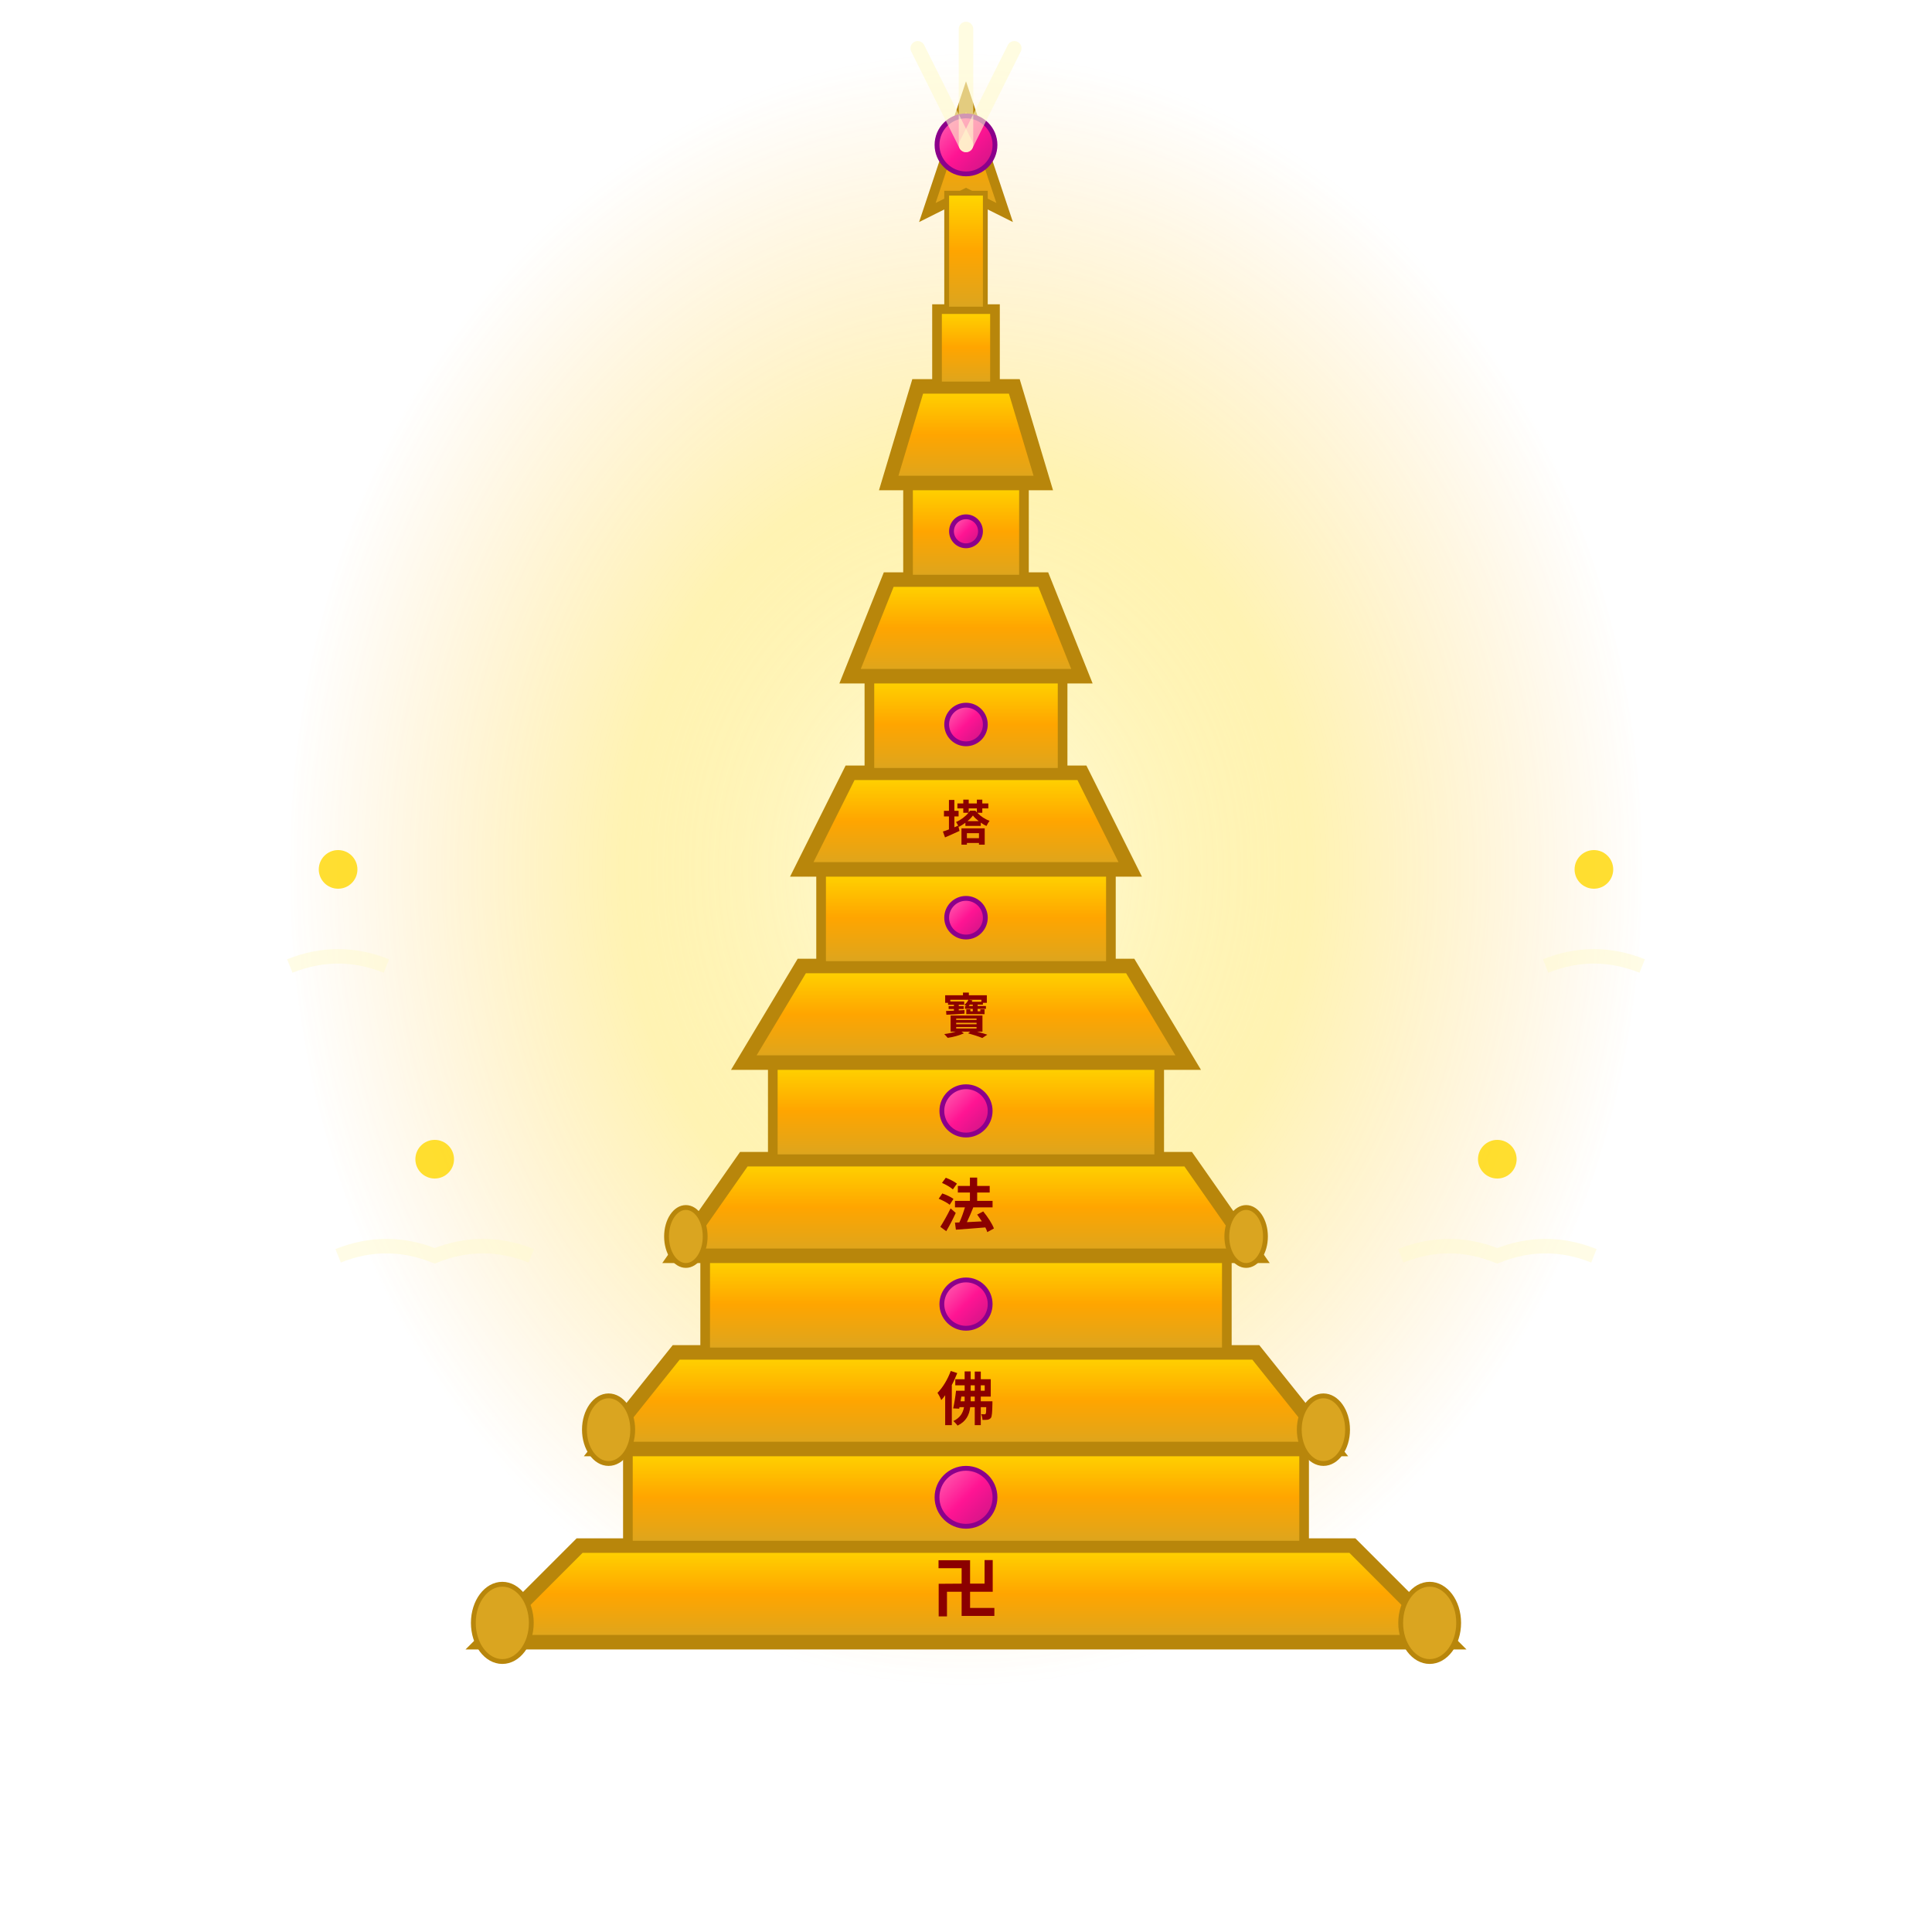
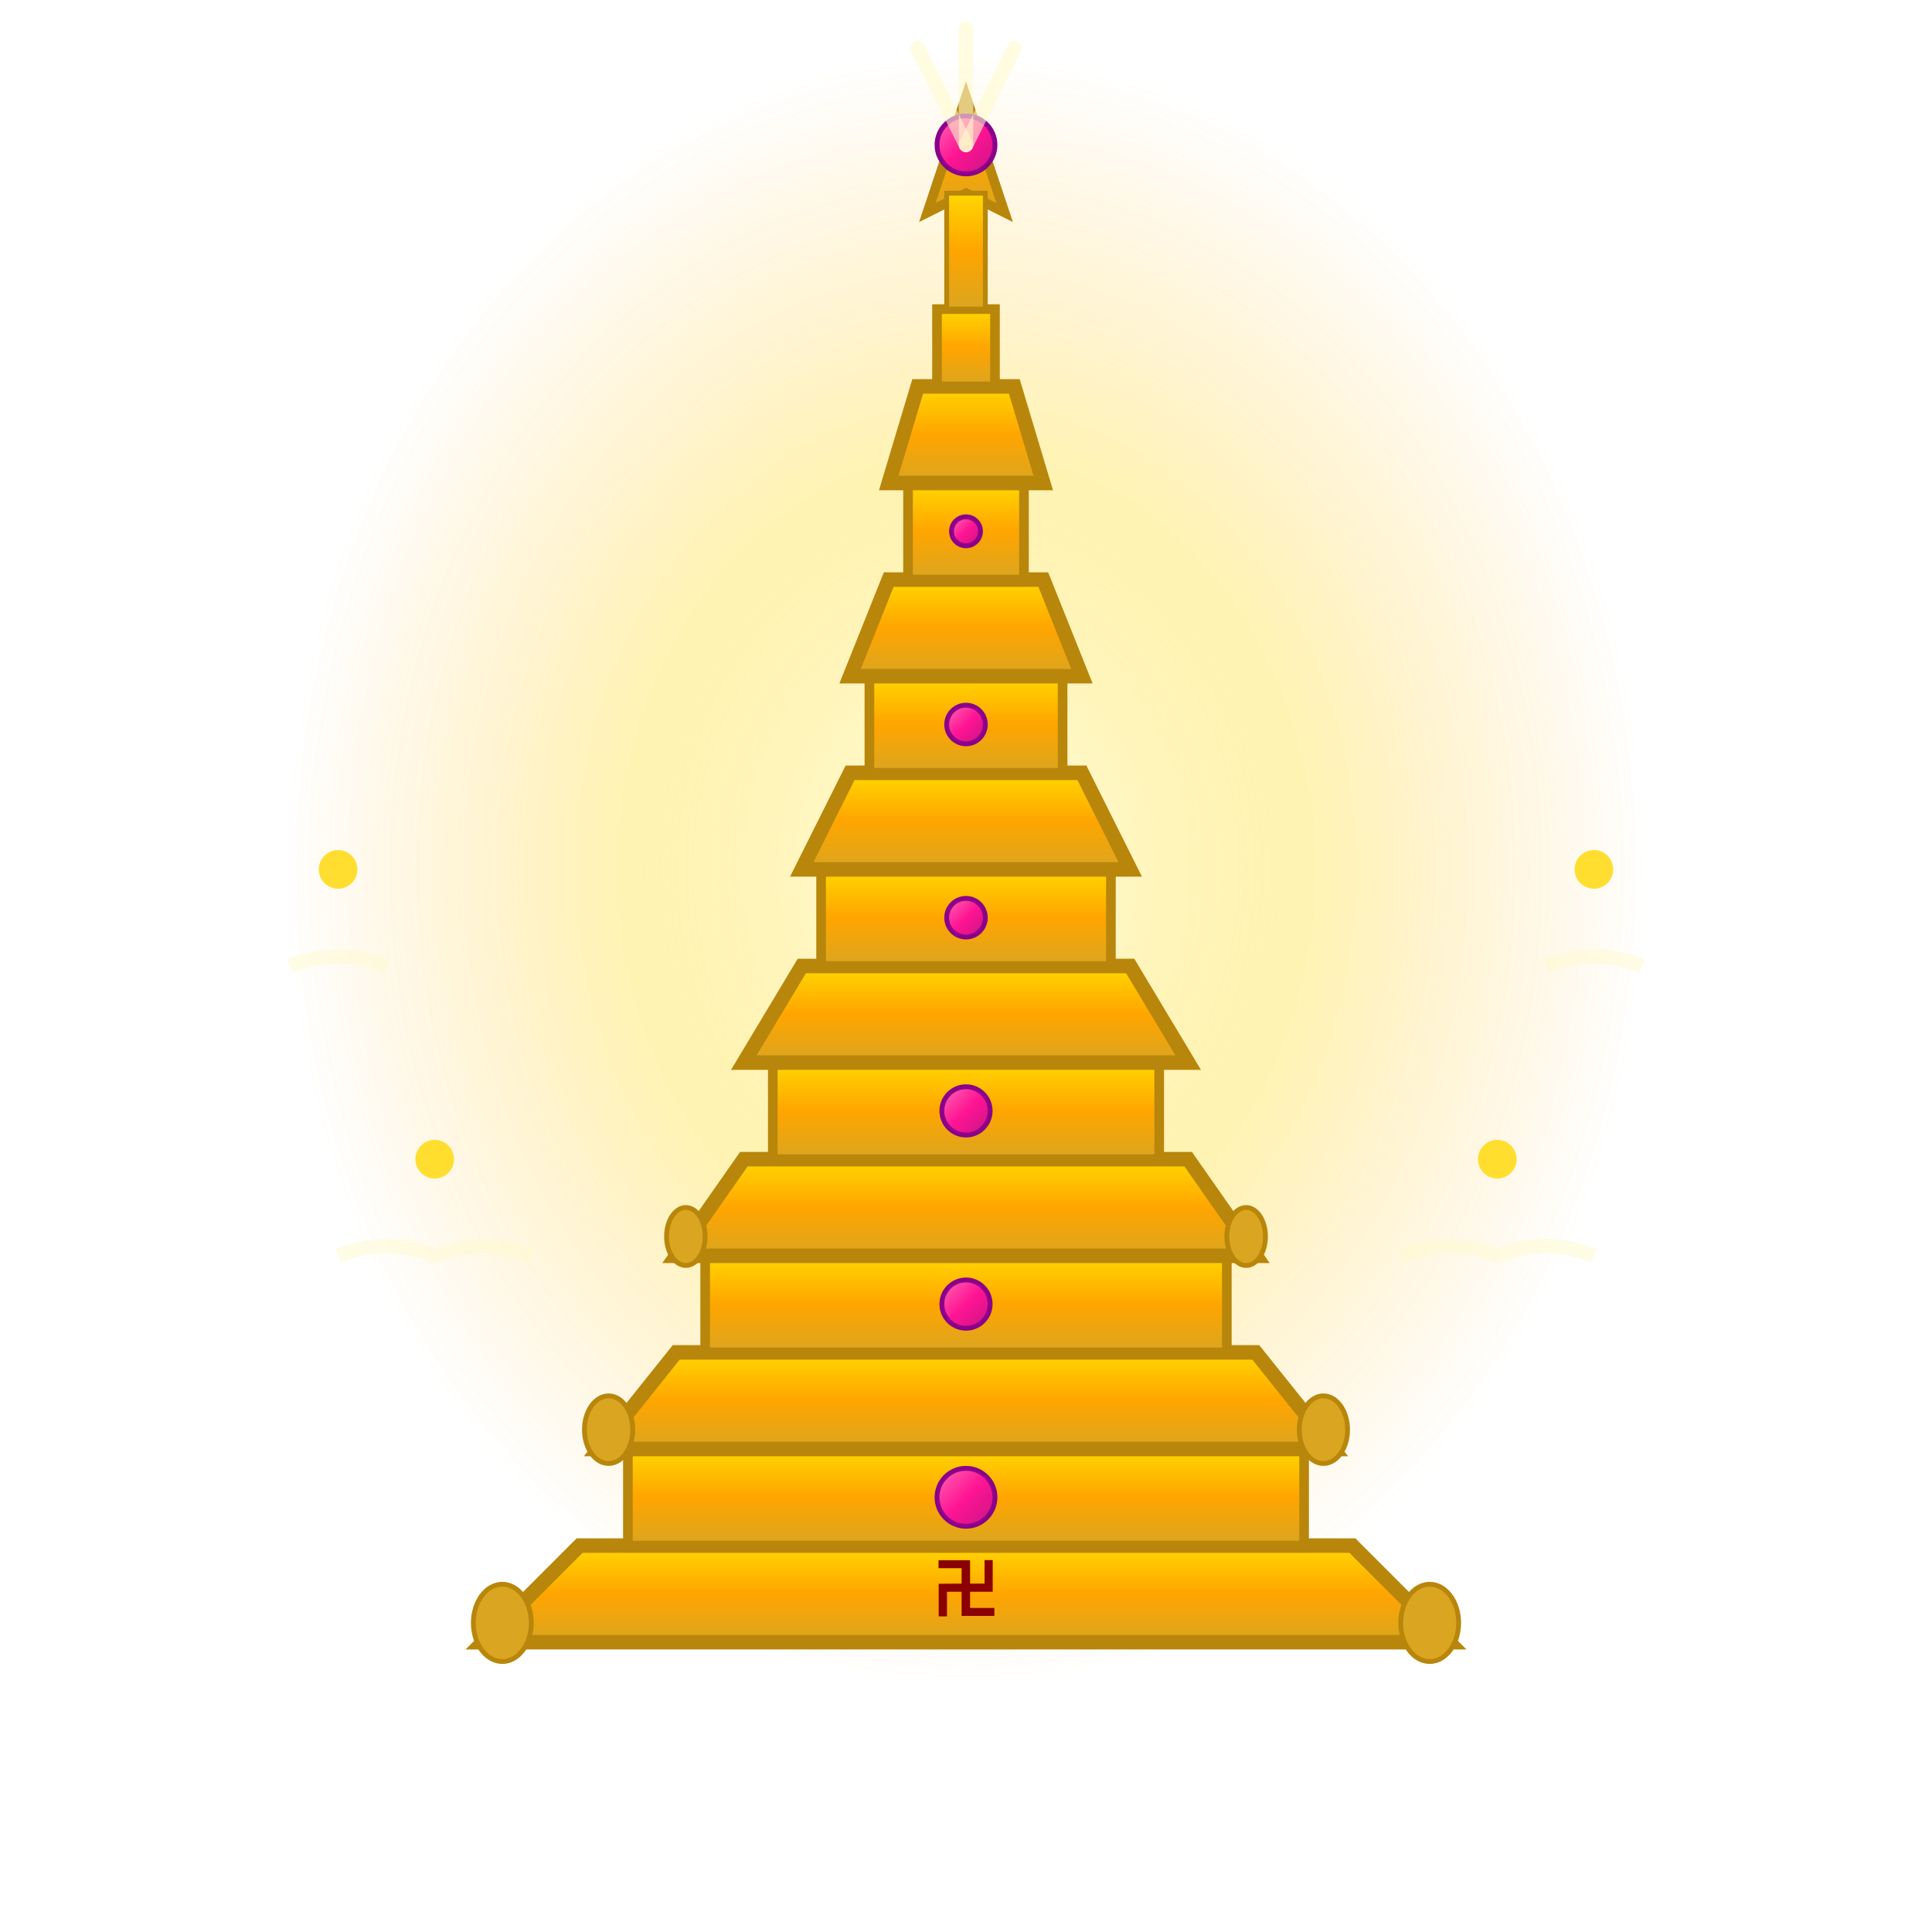
<svg xmlns="http://www.w3.org/2000/svg" viewBox="0 0 200 200">
  <defs>
    <linearGradient id="goldPagoda" x1="0%" y1="0%" x2="0%" y2="100%">
      <stop offset="0%" style="stop-color:#FFD700;stop-opacity:1" />
      <stop offset="50%" style="stop-color:#FFA500;stop-opacity:1" />
      <stop offset="100%" style="stop-color:#DAA520;stop-opacity:1" />
    </linearGradient>
    <radialGradient id="holyLight" cx="50%" cy="50%">
      <stop offset="0%" style="stop-color:#FFFACD;stop-opacity:0.9" />
      <stop offset="50%" style="stop-color:#FFD700;stop-opacity:0.5" />
      <stop offset="100%" style="stop-color:#FFA500;stop-opacity:0" />
    </radialGradient>
    <linearGradient id="gemGrad" x1="0%" y1="0%" x2="100%" y2="100%">
      <stop offset="0%" style="stop-color:#FF69B4;stop-opacity:1" />
      <stop offset="50%" style="stop-color:#FF1493;stop-opacity:1" />
      <stop offset="100%" style="stop-color:#C71585;stop-opacity:1" />
    </linearGradient>
  </defs>
  <ellipse cx="100" cy="90" rx="70" ry="85" fill="url(#holyLight)" opacity="0.6">
    <animate attributeName="opacity" values="0.6;0.4;0.6" dur="3s" repeatCount="indefinite" />
  </ellipse>
  <path d="M 60 160 L 50 170 L 150 170 L 140 160 Z" fill="url(#goldPagoda)" stroke="#B8860B" stroke-width="1.5" />
  <rect x="65" y="150" width="70" height="10" fill="url(#goldPagoda)" stroke="#B8860B" stroke-width="1" />
  <path d="M 70 140 L 62 150 L 138 150 L 130 140 Z" fill="url(#goldPagoda)" stroke="#B8860B" stroke-width="1.5" />
  <rect x="73" y="130" width="54" height="10" fill="url(#goldPagoda)" stroke="#B8860B" stroke-width="1" />
  <path d="M 77 120 L 70 130 L 130 130 L 123 120 Z" fill="url(#goldPagoda)" stroke="#B8860B" stroke-width="1.5" />
  <rect x="80" y="110" width="40" height="10" fill="url(#goldPagoda)" stroke="#B8860B" stroke-width="1" />
  <path d="M 83 100 L 77 110 L 123 110 L 117 100 Z" fill="url(#goldPagoda)" stroke="#B8860B" stroke-width="1.5" />
  <rect x="85" y="90" width="30" height="10" fill="url(#goldPagoda)" stroke="#B8860B" stroke-width="1" />
  <path d="M 88 80 L 83 90 L 117 90 L 112 80 Z" fill="url(#goldPagoda)" stroke="#B8860B" stroke-width="1.5" />
  <rect x="90" y="70" width="20" height="10" fill="url(#goldPagoda)" stroke="#B8860B" stroke-width="1" />
  <path d="M 92 60 L 88 70 L 112 70 L 108 60 Z" fill="url(#goldPagoda)" stroke="#B8860B" stroke-width="1.5" />
  <rect x="94" y="50" width="12" height="10" fill="url(#goldPagoda)" stroke="#B8860B" stroke-width="1" />
  <path d="M 95 40 L 92 50 L 108 50 L 105 40 Z" fill="url(#goldPagoda)" stroke="#B8860B" stroke-width="1.5" />
  <rect x="97" y="32" width="6" height="8" fill="url(#goldPagoda)" stroke="#B8860B" stroke-width="1" />
  <path d="M 100 10 L 96 22 L 100 20 L 104 22 Z" fill="url(#goldPagoda)" stroke="#B8860B" stroke-width="1" />
  <rect x="98" y="20" width="4" height="12" fill="url(#goldPagoda)" stroke="#B8860B" stroke-width="0.5" />
  <circle cx="100" cy="15" r="3" fill="url(#gemGrad)" stroke="#8B008B" stroke-width="0.5" />
  <circle cx="100" cy="155" r="3" fill="url(#gemGrad)" stroke="#8B008B" stroke-width="0.5" />
  <circle cx="100" cy="135" r="2.5" fill="url(#gemGrad)" stroke="#8B008B" stroke-width="0.5" />
  <circle cx="100" cy="115" r="2.5" fill="url(#gemGrad)" stroke="#8B008B" stroke-width="0.5" />
  <circle cx="100" cy="95" r="2" fill="url(#gemGrad)" stroke="#8B008B" stroke-width="0.5" />
  <circle cx="100" cy="75" r="2" fill="url(#gemGrad)" stroke="#8B008B" stroke-width="0.5" />
  <circle cx="100" cy="55" r="1.5" fill="url(#gemGrad)" stroke="#8B008B" stroke-width="0.5" />
  <text x="100" y="167" font-family="serif" font-size="7" fill="#8B0000" text-anchor="middle" font-weight="bold">卍</text>
-   <text x="100" y="147" font-family="serif" font-size="6" fill="#8B0000" text-anchor="middle" font-weight="bold">佛</text>
-   <text x="100" y="127" font-family="serif" font-size="6" fill="#8B0000" text-anchor="middle" font-weight="bold">法</text>
-   <text x="100" y="107" font-family="serif" font-size="5" fill="#8B0000" text-anchor="middle" font-weight="bold">寶</text>
-   <text x="100" y="87" font-family="serif" font-size="5" fill="#8B0000" text-anchor="middle" font-weight="bold">塔</text>
  <ellipse cx="52" cy="168" rx="3" ry="4" fill="#DAA520" stroke="#B8860B" stroke-width="0.5" />
  <ellipse cx="148" cy="168" rx="3" ry="4" fill="#DAA520" stroke="#B8860B" stroke-width="0.5" />
  <ellipse cx="63" cy="148" rx="2.5" ry="3.5" fill="#DAA520" stroke="#B8860B" stroke-width="0.5" />
  <ellipse cx="137" cy="148" rx="2.5" ry="3.5" fill="#DAA520" stroke="#B8860B" stroke-width="0.5" />
  <ellipse cx="71" cy="128" rx="2" ry="3" fill="#DAA520" stroke="#B8860B" stroke-width="0.5" />
  <ellipse cx="129" cy="128" rx="2" ry="3" fill="#DAA520" stroke="#B8860B" stroke-width="0.5" />
  <path d="M 100 15 L 95 5" stroke="#FFFACD" stroke-width="1.5" opacity="0.6" stroke-linecap="round">
    <animate attributeName="opacity" values="0.6;0.2;0.6" dur="2s" repeatCount="indefinite" />
  </path>
  <path d="M 100 15 L 100 3" stroke="#FFFACD" stroke-width="1.5" opacity="0.6" stroke-linecap="round">
    <animate attributeName="opacity" values="0.2;0.6;0.2" dur="2s" repeatCount="indefinite" />
  </path>
  <path d="M 100 15 L 105 5" stroke="#FFFACD" stroke-width="1.5" opacity="0.6" stroke-linecap="round">
    <animate attributeName="opacity" values="0.6;0.2;0.6" dur="2s" repeatCount="indefinite" />
  </path>
  <path d="M 35 130 Q 40 128, 45 130 Q 50 128, 55 130" stroke="#FFFACD" stroke-width="1.5" fill="none" opacity="0.5" />
  <path d="M 145 130 Q 150 128, 155 130 Q 160 128, 165 130" stroke="#FFFACD" stroke-width="1.5" fill="none" opacity="0.5" />
  <path d="M 30 100 Q 35 98, 40 100" stroke="#FFFACD" stroke-width="1.5" fill="none" opacity="0.5" />
  <path d="M 160 100 Q 165 98, 170 100" stroke="#FFFACD" stroke-width="1.5" fill="none" opacity="0.5" />
  <circle cx="45" cy="120" r="2" fill="#FFD700" opacity="0.8">
    <animate attributeName="opacity" values="0.8;0.2;0.8" dur="1.5s" repeatCount="indefinite" />
  </circle>
  <circle cx="155" cy="120" r="2" fill="#FFD700" opacity="0.8">
    <animate attributeName="opacity" values="0.2;0.8;0.2" dur="1.5s" repeatCount="indefinite" />
  </circle>
  <circle cx="35" cy="90" r="2" fill="#FFD700" opacity="0.8">
    <animate attributeName="opacity" values="0.8;0.2;0.8" dur="1.5s" repeatCount="indefinite" />
  </circle>
  <circle cx="165" cy="90" r="2" fill="#FFD700" opacity="0.8">
    <animate attributeName="opacity" values="0.2;0.8;0.2" dur="1.5s" repeatCount="indefinite" />
  </circle>
</svg>
